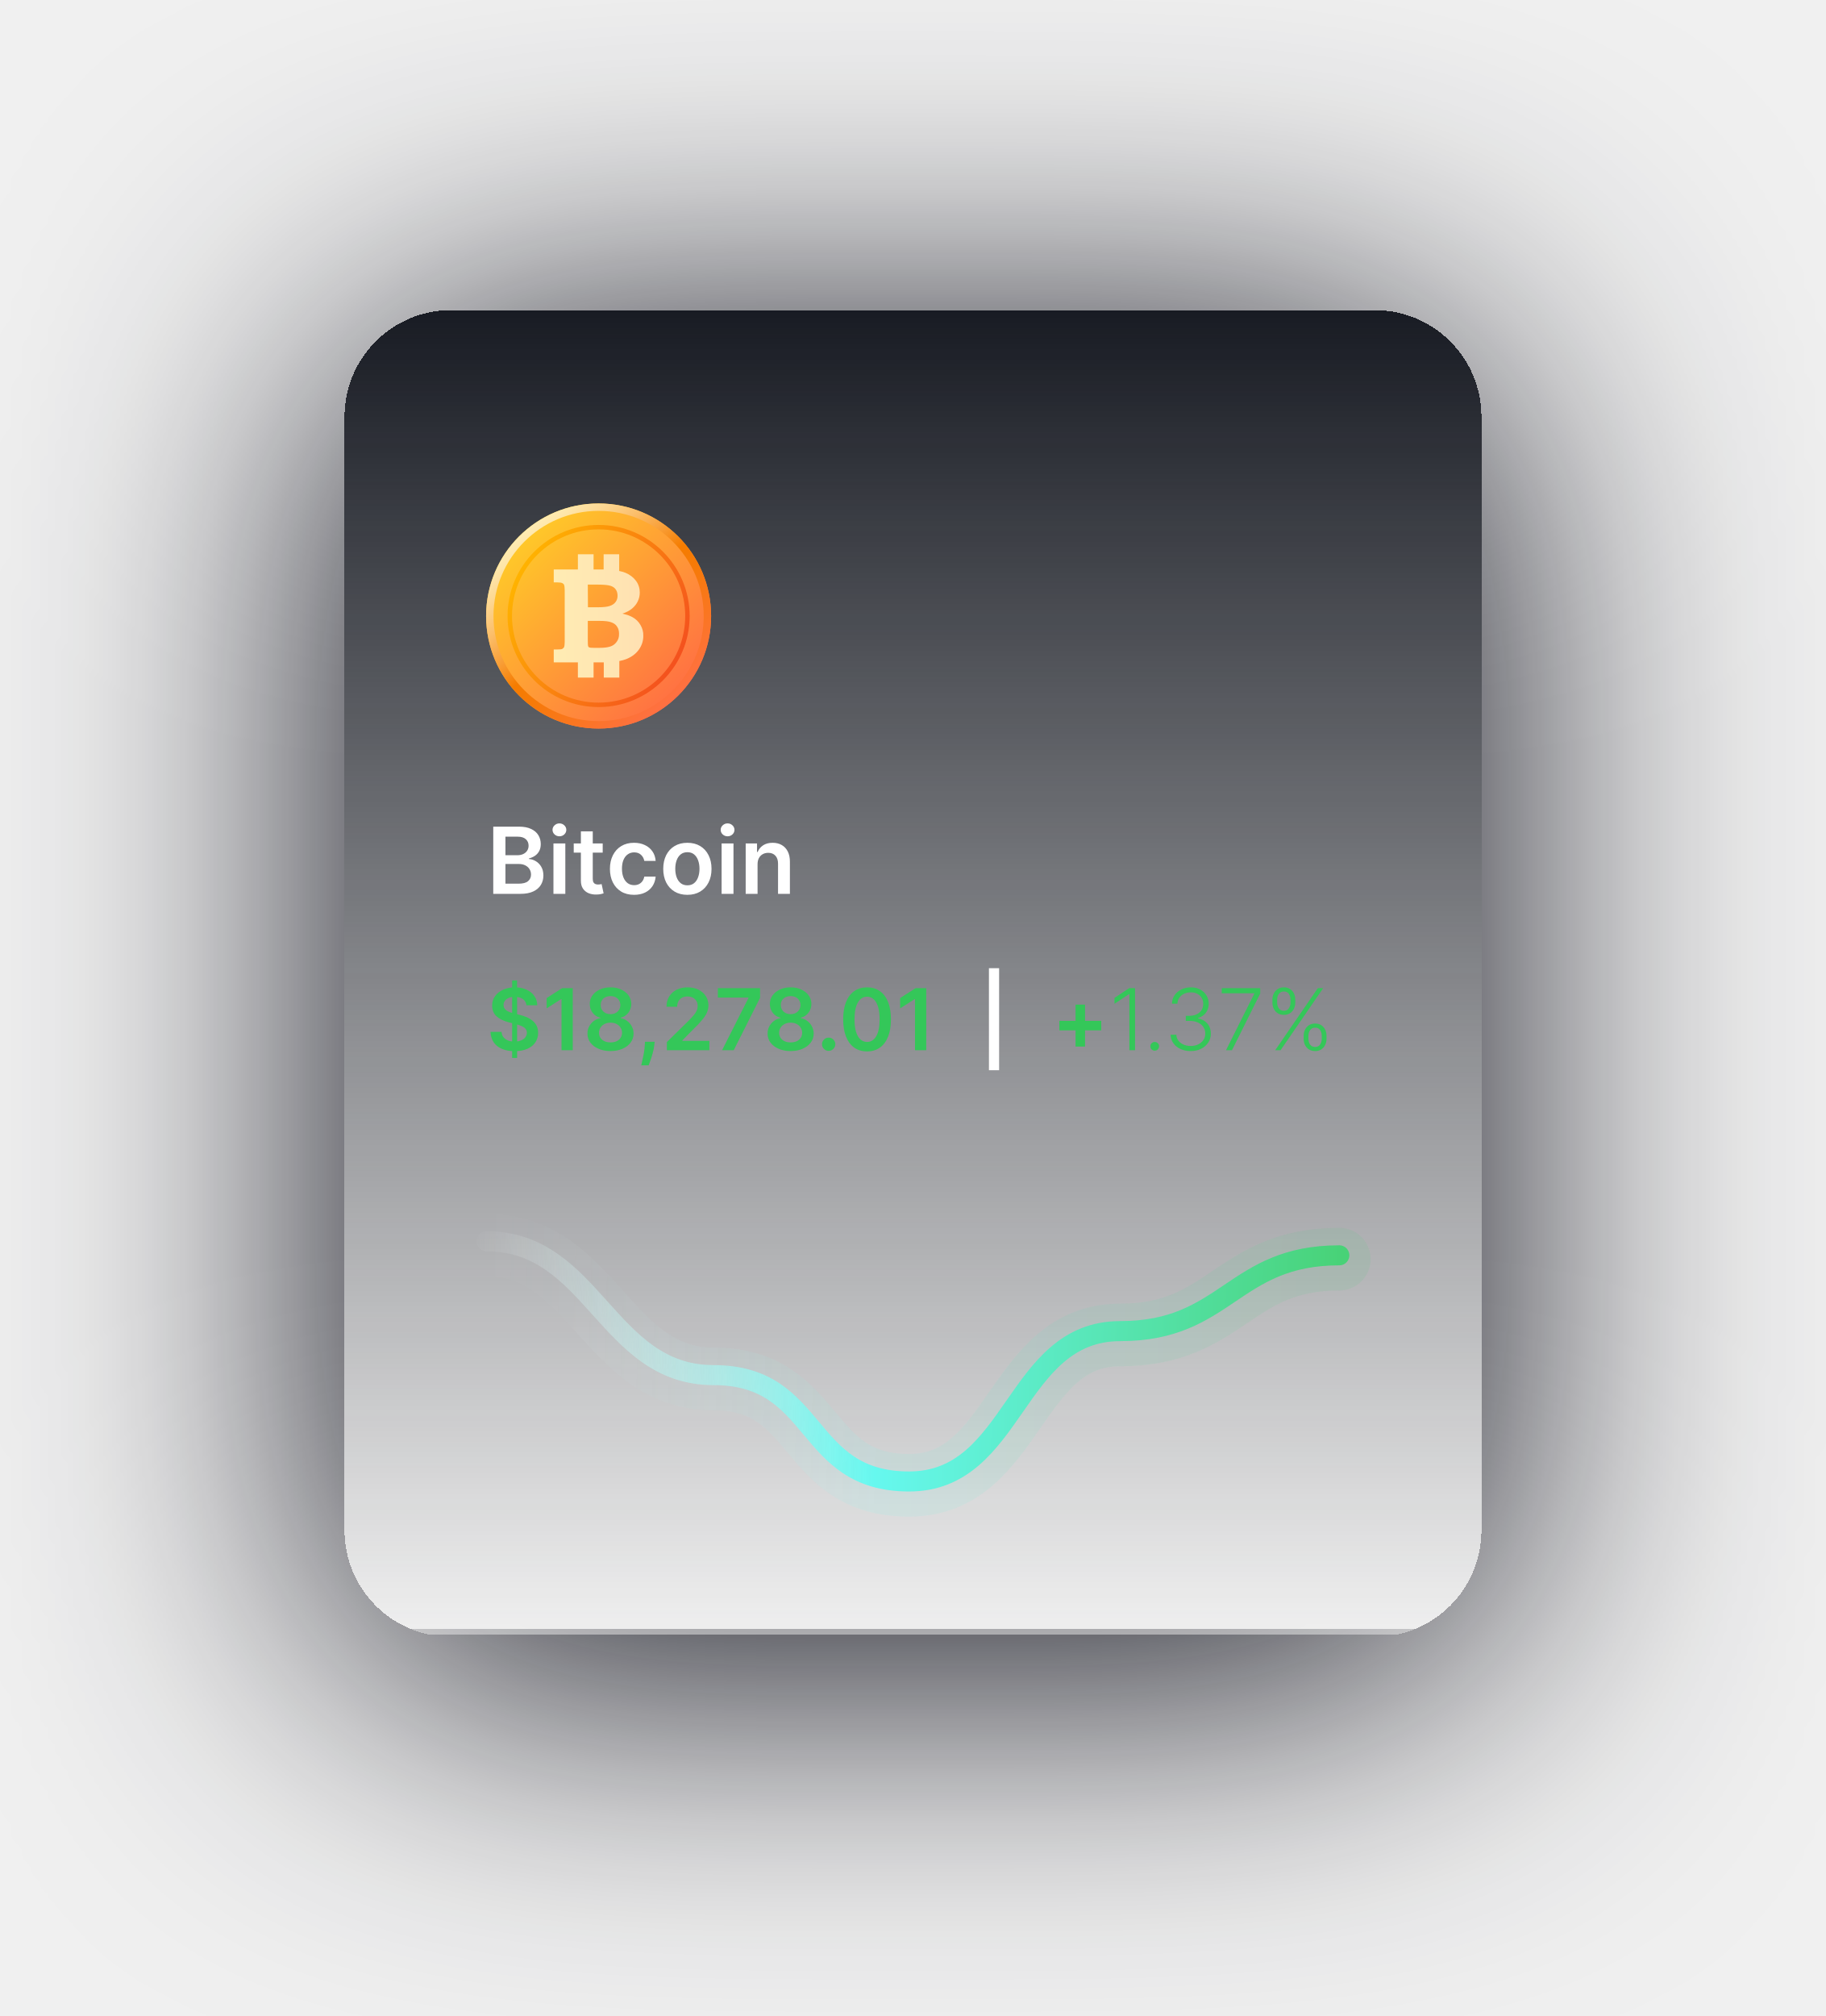
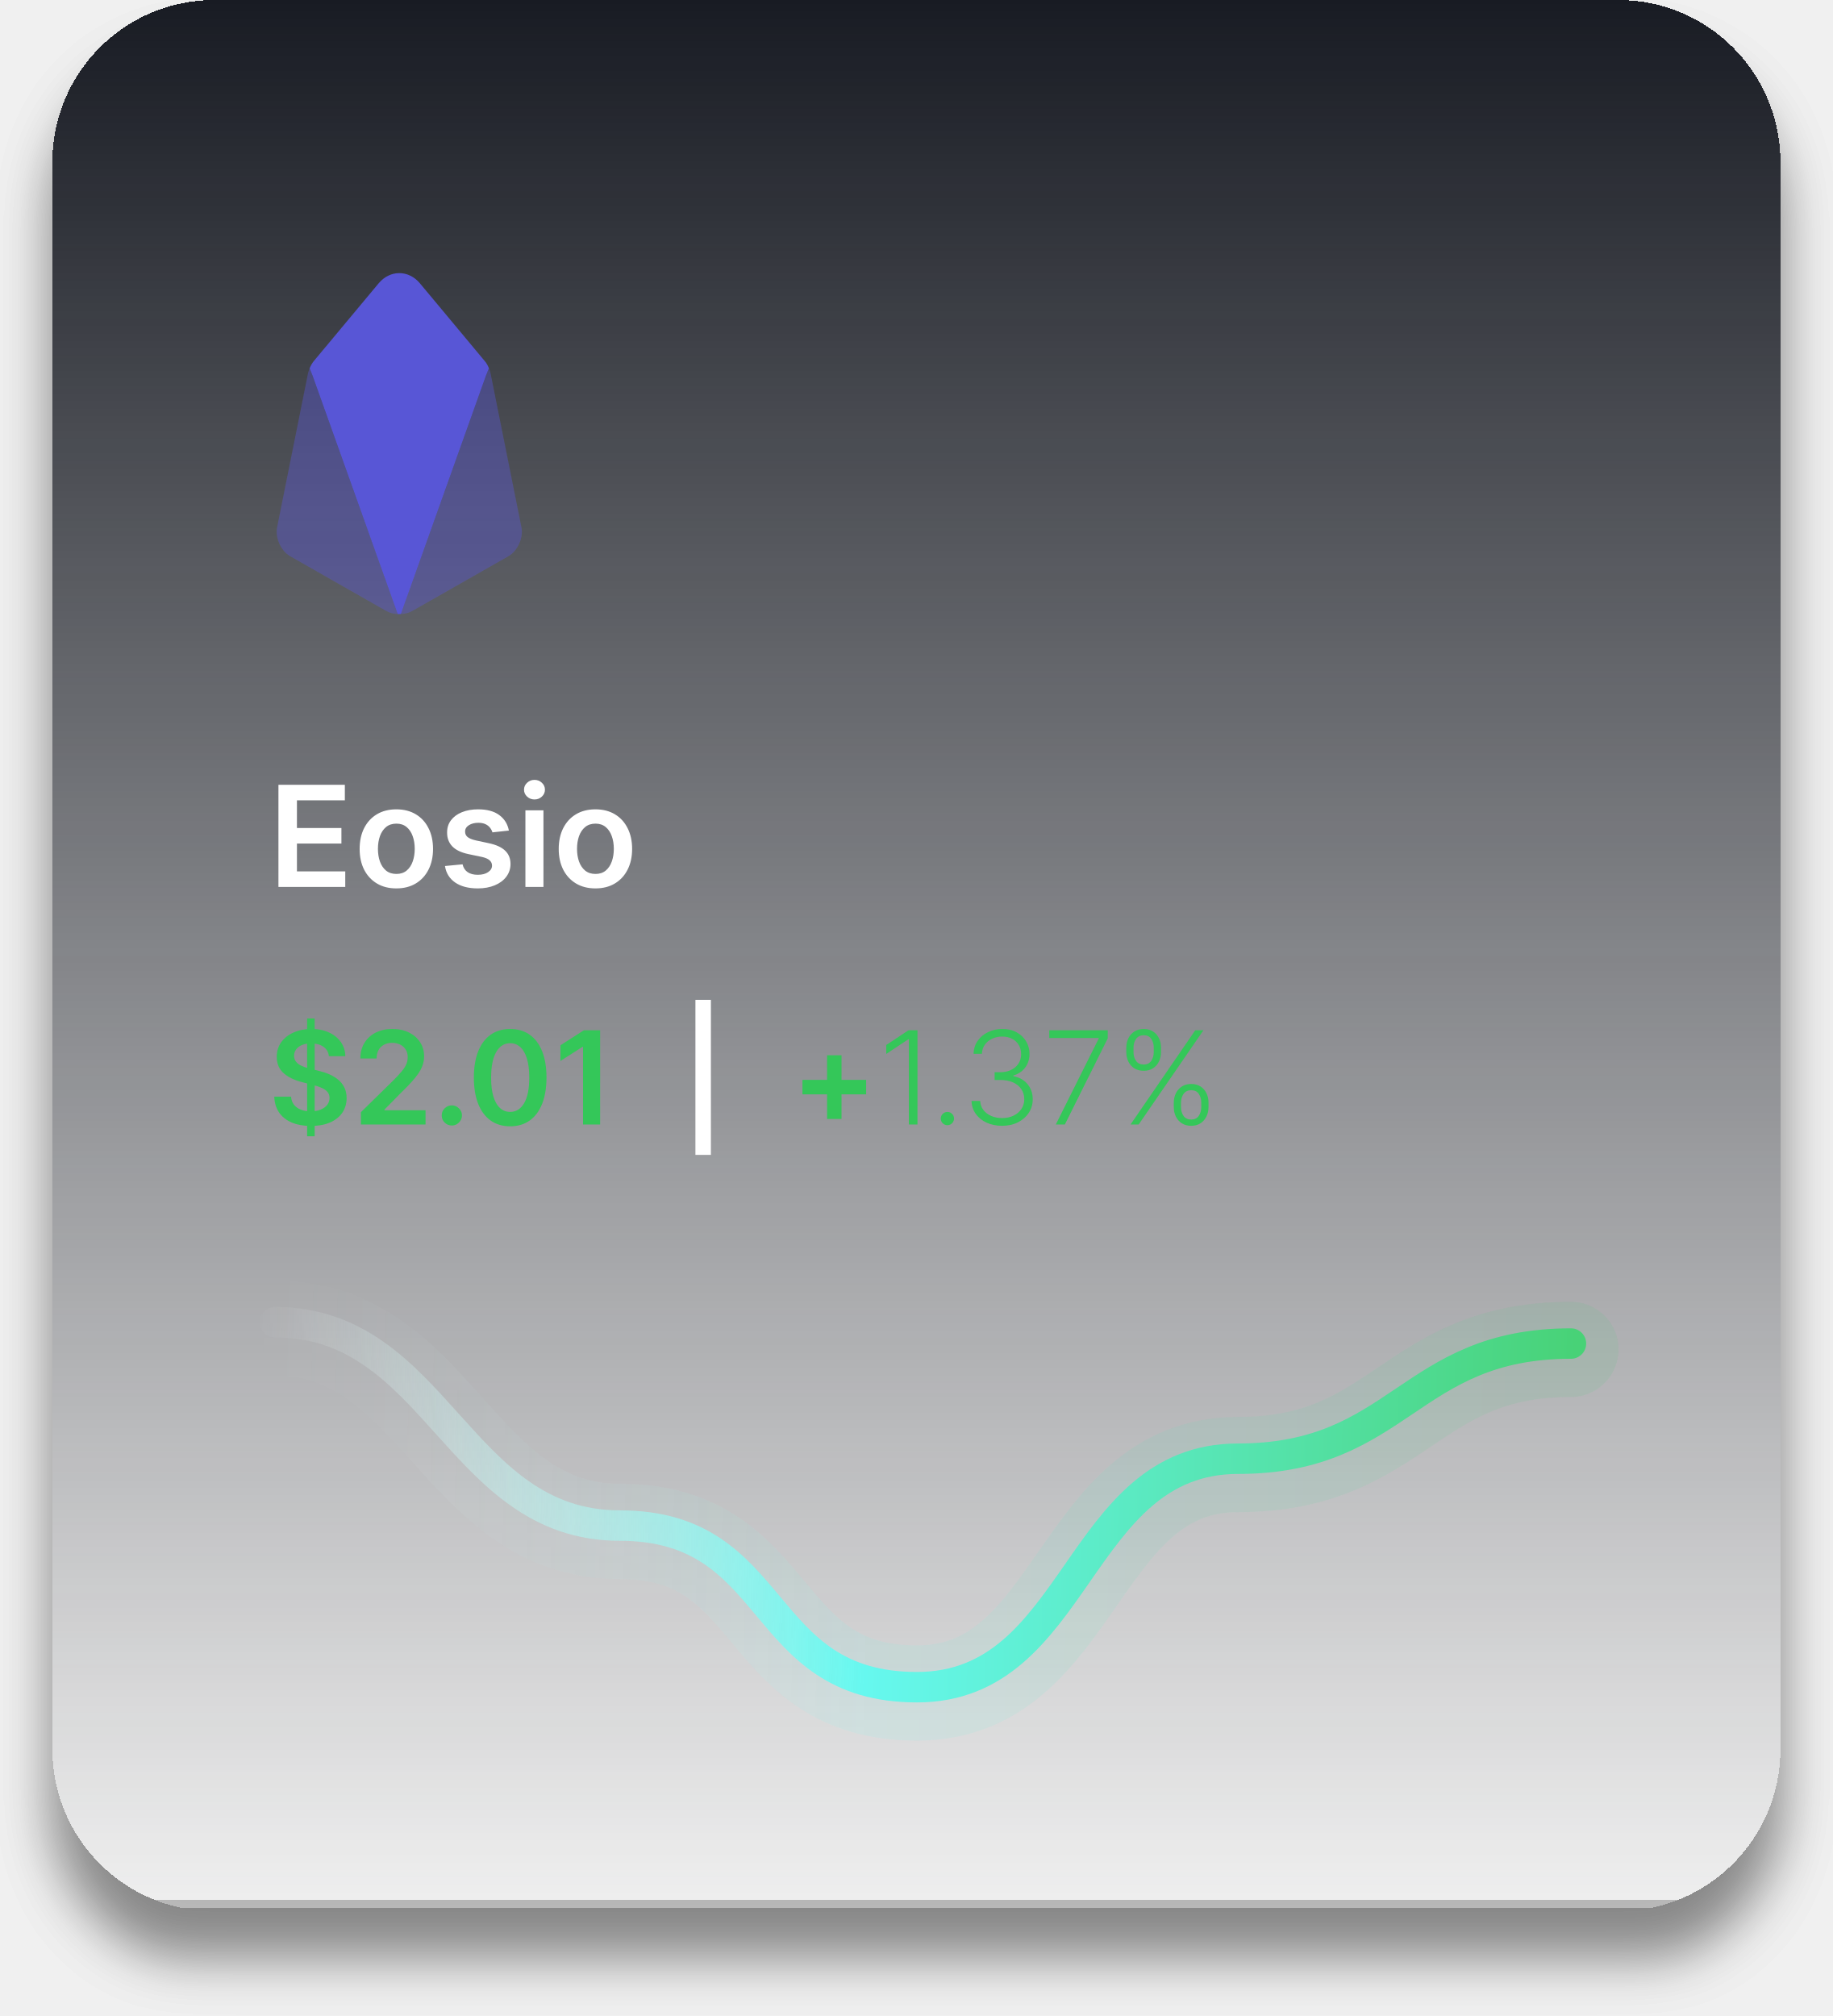
- <svg xmlns="http://www.w3.org/2000/svg" width="212" height="234" viewBox="0 0 212 234" fill="none">
-   <g filter="url(#filter0_d_98_7622)">
-     <rect x="40" y="36" width="132" height="154" rx="12.375" fill="url(#paint0_linear_98_7622)" shape-rendering="crispEdges" />
-     <path d="M57.269 103.75V95.95H60.255C60.819 95.95 61.287 96.039 61.661 96.217C62.036 96.392 62.317 96.632 62.502 96.936C62.69 97.241 62.784 97.586 62.784 97.972C62.784 98.29 62.723 98.561 62.601 98.787C62.48 99.011 62.316 99.192 62.11 99.332C61.904 99.472 61.675 99.572 61.421 99.633V99.709C61.697 99.724 61.963 99.809 62.217 99.964C62.473 100.117 62.683 100.332 62.845 100.612C63.008 100.891 63.089 101.229 63.089 101.625C63.089 102.029 62.991 102.392 62.796 102.714C62.6 103.034 62.306 103.287 61.912 103.472C61.519 103.657 61.023 103.75 60.427 103.75H57.269ZM58.682 102.569H60.202C60.715 102.569 61.084 102.472 61.31 102.276C61.539 102.078 61.653 101.824 61.653 101.514C61.653 101.283 61.596 101.075 61.482 100.89C61.367 100.702 61.205 100.555 60.994 100.448C60.783 100.339 60.532 100.284 60.24 100.284H58.682V102.569ZM58.682 99.267H60.08C60.324 99.267 60.544 99.223 60.739 99.134C60.934 99.043 61.088 98.914 61.2 98.749C61.314 98.582 61.371 98.384 61.371 98.155C61.371 97.853 61.265 97.604 61.051 97.409C60.84 97.213 60.527 97.115 60.111 97.115H58.682V99.267ZM64.257 103.75V97.9H65.636V103.75H64.257ZM64.95 97.07C64.732 97.07 64.544 96.997 64.387 96.853C64.229 96.705 64.15 96.529 64.15 96.323C64.15 96.115 64.229 95.939 64.387 95.794C64.544 95.647 64.732 95.573 64.95 95.573C65.171 95.573 65.359 95.647 65.514 95.794C65.671 95.939 65.75 96.115 65.75 96.323C65.75 96.529 65.671 96.705 65.514 96.853C65.359 96.997 65.171 97.07 64.95 97.07ZM69.975 97.9V98.966H66.612V97.9H69.975ZM67.442 96.498H68.821V101.99C68.821 102.176 68.849 102.318 68.905 102.417C68.963 102.513 69.039 102.579 69.133 102.615C69.227 102.651 69.331 102.668 69.445 102.668C69.532 102.668 69.61 102.662 69.681 102.649C69.755 102.637 69.811 102.625 69.849 102.615L70.081 103.693C70.008 103.718 69.902 103.746 69.765 103.777C69.631 103.807 69.466 103.825 69.27 103.83C68.925 103.84 68.614 103.788 68.337 103.674C68.06 103.557 67.841 103.377 67.678 103.133C67.518 102.889 67.44 102.585 67.442 102.219V96.498ZM73.617 103.864C73.033 103.864 72.531 103.736 72.112 103.48C71.696 103.223 71.375 102.869 71.149 102.417C70.925 101.963 70.814 101.439 70.814 100.848C70.814 100.254 70.928 99.729 71.156 99.275C71.385 98.818 71.707 98.462 72.124 98.209C72.543 97.952 73.038 97.824 73.609 97.824C74.084 97.824 74.504 97.911 74.87 98.087C75.238 98.259 75.531 98.504 75.75 98.822C75.968 99.136 76.092 99.505 76.123 99.926H74.805C74.752 99.644 74.625 99.409 74.424 99.222C74.226 99.031 73.961 98.936 73.628 98.936C73.346 98.936 73.099 99.012 72.885 99.165C72.672 99.314 72.506 99.53 72.387 99.812C72.27 100.094 72.211 100.431 72.211 100.825C72.211 101.224 72.27 101.566 72.387 101.853C72.503 102.138 72.667 102.357 72.878 102.512C73.091 102.665 73.341 102.741 73.628 102.741C73.831 102.741 74.013 102.703 74.173 102.626C74.335 102.548 74.471 102.435 74.58 102.288C74.689 102.14 74.764 101.961 74.805 101.75H76.123C76.09 102.164 75.968 102.531 75.757 102.851C75.546 103.169 75.26 103.417 74.897 103.598C74.533 103.775 74.107 103.864 73.617 103.864ZM79.807 103.864C79.235 103.864 78.74 103.739 78.321 103.487C77.902 103.236 77.577 102.884 77.346 102.432C77.118 101.98 77.004 101.452 77.004 100.848C77.004 100.244 77.118 99.714 77.346 99.26C77.577 98.805 77.902 98.452 78.321 98.201C78.74 97.95 79.235 97.824 79.807 97.824C80.378 97.824 80.873 97.95 81.292 98.201C81.711 98.452 82.035 98.805 82.263 99.26C82.494 99.714 82.61 100.244 82.61 100.848C82.61 101.452 82.494 101.98 82.263 102.432C82.035 102.884 81.711 103.236 81.292 103.487C80.873 103.739 80.378 103.864 79.807 103.864ZM79.814 102.76C80.124 102.76 80.383 102.675 80.591 102.505C80.799 102.332 80.954 102.101 81.056 101.811C81.16 101.522 81.212 101.2 81.212 100.844C81.212 100.486 81.16 100.162 81.056 99.873C80.954 99.581 80.799 99.349 80.591 99.176C80.383 99.003 80.124 98.917 79.814 98.917C79.497 98.917 79.233 99.003 79.022 99.176C78.814 99.349 78.658 99.581 78.554 99.873C78.452 100.162 78.401 100.486 78.401 100.844C78.401 101.2 78.452 101.522 78.554 101.811C78.658 102.101 78.814 102.332 79.022 102.505C79.233 102.675 79.497 102.76 79.814 102.76ZM83.78 103.75V97.9H85.159V103.75H83.78ZM84.473 97.07C84.255 97.07 84.067 96.997 83.909 96.853C83.752 96.705 83.673 96.529 83.673 96.323C83.673 96.115 83.752 95.939 83.909 95.794C84.067 95.647 84.255 95.573 84.473 95.573C84.694 95.573 84.882 95.647 85.037 95.794C85.194 95.939 85.273 96.115 85.273 96.323C85.273 96.529 85.194 96.705 85.037 96.853C84.882 96.997 84.694 97.07 84.473 97.07ZM87.955 100.322V103.75H86.576V97.9H87.894V98.894H87.963C88.097 98.567 88.312 98.306 88.606 98.113C88.903 97.92 89.27 97.824 89.707 97.824C90.111 97.824 90.463 97.91 90.762 98.083C91.064 98.255 91.298 98.506 91.463 98.833C91.63 99.161 91.713 99.558 91.71 100.025V103.75H90.332V100.238C90.332 99.847 90.23 99.541 90.027 99.321C89.826 99.1 89.548 98.989 89.193 98.989C88.952 98.989 88.737 99.043 88.549 99.149C88.364 99.253 88.218 99.404 88.111 99.602C88.007 99.8 87.955 100.04 87.955 100.322Z" fill="white" />
-     <path d="M59.46 122.8V113.8H60.037V122.8H59.46ZM61.123 116.679C61.09 116.372 60.952 116.133 60.708 115.962C60.467 115.791 60.153 115.705 59.766 115.705C59.494 115.705 59.261 115.747 59.066 115.829C58.872 115.911 58.723 116.022 58.62 116.163C58.517 116.303 58.464 116.464 58.462 116.644C58.462 116.794 58.496 116.924 58.564 117.034C58.634 117.145 58.729 117.238 58.848 117.316C58.968 117.391 59.1 117.454 59.246 117.505C59.391 117.557 59.538 117.6 59.685 117.636L60.36 117.804C60.632 117.868 60.893 117.953 61.144 118.061C61.397 118.169 61.623 118.305 61.823 118.469C62.024 118.633 62.184 118.831 62.301 119.063C62.418 119.295 62.477 119.567 62.477 119.879C62.477 120.3 62.369 120.672 62.153 120.993C61.938 121.312 61.626 121.561 61.218 121.742C60.812 121.92 60.322 122.009 59.745 122.009C59.185 122.009 58.698 121.922 58.286 121.749C57.876 121.575 57.555 121.322 57.323 120.989C57.093 120.657 56.969 120.251 56.95 119.773H58.233C58.252 120.024 58.329 120.232 58.465 120.399C58.601 120.565 58.778 120.689 58.996 120.772C59.216 120.854 59.462 120.895 59.734 120.895C60.018 120.895 60.266 120.852 60.48 120.768C60.695 120.681 60.864 120.562 60.986 120.409C61.108 120.255 61.17 120.074 61.172 119.868C61.17 119.68 61.115 119.526 61.007 119.404C60.899 119.28 60.748 119.177 60.553 119.095C60.361 119.01 60.136 118.935 59.879 118.87L59.059 118.659C58.466 118.506 57.998 118.275 57.653 117.966C57.311 117.654 57.14 117.241 57.14 116.725C57.14 116.301 57.255 115.929 57.484 115.611C57.716 115.292 58.032 115.045 58.43 114.869C58.828 114.691 59.28 114.602 59.784 114.602C60.294 114.602 60.742 114.691 61.127 114.869C61.513 115.045 61.817 115.289 62.037 115.604C62.257 115.915 62.371 116.274 62.378 116.679H61.123ZM66.498 114.7V121.9H65.193V115.969H65.151L63.467 117.045V115.85L65.257 114.7H66.498ZM70.885 121.998C70.362 121.998 69.898 121.911 69.493 121.735C69.09 121.559 68.773 121.319 68.544 121.014C68.316 120.707 68.204 120.359 68.206 119.97C68.204 119.668 68.269 119.39 68.403 119.137C68.537 118.884 68.717 118.673 68.944 118.504C69.174 118.333 69.43 118.224 69.711 118.177V118.128C69.341 118.046 69.04 117.857 68.811 117.562C68.584 117.264 68.471 116.921 68.473 116.532C68.471 116.161 68.574 115.831 68.783 115.54C68.991 115.25 69.277 115.021 69.641 114.855C70.004 114.686 70.419 114.602 70.885 114.602C71.347 114.602 71.758 114.686 72.119 114.855C72.482 115.021 72.768 115.25 72.977 115.54C73.188 115.831 73.293 116.161 73.293 116.532C73.293 116.921 73.177 117.264 72.945 117.562C72.716 117.857 72.419 118.046 72.056 118.128V118.177C72.337 118.224 72.59 118.333 72.815 118.504C73.043 118.673 73.223 118.884 73.356 119.137C73.493 119.39 73.56 119.668 73.56 119.97C73.56 120.359 73.446 120.707 73.216 121.014C72.986 121.319 72.67 121.559 72.267 121.735C71.866 121.911 71.405 121.998 70.885 121.998ZM70.885 120.993C71.155 120.993 71.389 120.947 71.588 120.856C71.787 120.762 71.942 120.631 72.052 120.462C72.162 120.293 72.219 120.099 72.221 119.879C72.219 119.649 72.159 119.446 72.042 119.27C71.927 119.092 71.769 118.953 71.567 118.852C71.368 118.751 71.141 118.701 70.885 118.701C70.627 118.701 70.398 118.751 70.196 118.852C69.994 118.953 69.835 119.092 69.718 119.27C69.603 119.446 69.547 119.649 69.549 119.879C69.547 120.099 69.601 120.293 69.711 120.462C69.821 120.629 69.976 120.759 70.175 120.852C70.376 120.946 70.613 120.993 70.885 120.993ZM70.885 117.713C71.105 117.713 71.3 117.668 71.469 117.579C71.64 117.49 71.775 117.366 71.873 117.207C71.971 117.047 72.022 116.863 72.024 116.655C72.022 116.448 71.973 116.268 71.876 116.113C71.78 115.956 71.647 115.836 71.476 115.751C71.305 115.664 71.108 115.621 70.885 115.621C70.658 115.621 70.457 115.664 70.284 115.751C70.113 115.836 69.979 115.956 69.883 116.113C69.789 116.268 69.744 116.448 69.746 116.655C69.744 116.863 69.79 117.047 69.887 117.207C69.985 117.364 70.12 117.488 70.291 117.579C70.464 117.668 70.662 117.713 70.885 117.713ZM76.012 120.916L75.966 121.302C75.933 121.598 75.875 121.898 75.79 122.202C75.708 122.509 75.621 122.792 75.53 123.05C75.439 123.307 75.365 123.51 75.309 123.658H74.451C74.484 123.515 74.528 123.32 74.584 123.074C74.643 122.828 74.699 122.552 74.753 122.245C74.807 121.938 74.843 121.626 74.862 121.309L74.887 120.916H76.012ZM77.423 121.9V120.958L79.923 118.507C80.162 118.266 80.361 118.052 80.52 117.864C80.68 117.677 80.799 117.495 80.879 117.319C80.959 117.143 80.999 116.956 80.999 116.757C80.999 116.529 80.947 116.335 80.844 116.173C80.741 116.009 80.599 115.882 80.419 115.793C80.238 115.704 80.033 115.66 79.803 115.66C79.567 115.66 79.359 115.709 79.181 115.807C79.003 115.904 78.865 116.041 78.766 116.219C78.67 116.397 78.622 116.609 78.622 116.855H77.381C77.381 116.398 77.485 116.001 77.694 115.663C77.903 115.326 78.19 115.064 78.555 114.879C78.923 114.694 79.345 114.602 79.821 114.602C80.304 114.602 80.728 114.692 81.094 114.872C81.459 115.053 81.743 115.3 81.944 115.614C82.148 115.928 82.25 116.287 82.25 116.69C82.25 116.959 82.199 117.224 82.096 117.484C81.992 117.745 81.811 118.033 81.551 118.349C81.293 118.666 80.931 119.049 80.464 119.499L79.223 120.761V120.81H82.359V121.9H77.423ZM83.836 121.9L86.898 115.839V115.79H83.344V114.7H88.248V115.814L85.189 121.9H83.836ZM91.797 121.998C91.274 121.998 90.81 121.911 90.405 121.735C90.002 121.559 89.685 121.319 89.456 121.014C89.228 120.707 89.116 120.359 89.118 119.97C89.116 119.668 89.181 119.39 89.315 119.137C89.448 118.884 89.629 118.673 89.856 118.504C90.086 118.333 90.341 118.224 90.623 118.177V118.128C90.252 118.046 89.952 117.857 89.723 117.562C89.495 117.264 89.383 116.921 89.385 116.532C89.383 116.161 89.486 115.831 89.695 115.54C89.903 115.25 90.189 115.021 90.552 114.855C90.916 114.686 91.331 114.602 91.797 114.602C92.259 114.602 92.67 114.686 93.031 114.855C93.394 115.021 93.68 115.25 93.889 115.54C94.1 115.831 94.205 116.161 94.205 116.532C94.205 116.921 94.089 117.264 93.857 117.562C93.627 117.857 93.331 118.046 92.968 118.128V118.177C93.249 118.224 93.502 118.333 93.727 118.504C93.954 118.673 94.135 118.884 94.268 119.137C94.404 119.39 94.472 119.668 94.472 119.97C94.472 120.359 94.357 120.707 94.128 121.014C93.898 121.319 93.582 121.559 93.178 121.735C92.778 121.911 92.317 121.998 91.797 121.998ZM91.797 120.993C92.066 120.993 92.301 120.947 92.5 120.856C92.699 120.762 92.854 120.631 92.964 120.462C93.074 120.293 93.13 120.099 93.133 119.879C93.13 119.649 93.071 119.446 92.954 119.27C92.839 119.092 92.68 118.953 92.479 118.852C92.28 118.751 92.052 118.701 91.797 118.701C91.539 118.701 91.309 118.751 91.108 118.852C90.906 118.953 90.747 119.092 90.63 119.27C90.515 119.446 90.459 119.649 90.461 119.879C90.459 120.099 90.513 120.293 90.623 120.462C90.733 120.629 90.888 120.759 91.087 120.852C91.288 120.946 91.525 120.993 91.797 120.993ZM91.797 117.713C92.017 117.713 92.212 117.668 92.38 117.579C92.552 117.49 92.686 117.366 92.785 117.207C92.883 117.047 92.934 116.863 92.936 116.655C92.934 116.448 92.884 116.268 92.788 116.113C92.692 115.956 92.559 115.836 92.388 115.751C92.216 115.664 92.019 115.621 91.797 115.621C91.57 115.621 91.369 115.664 91.196 115.751C91.025 115.836 90.891 115.956 90.795 116.113C90.701 116.268 90.656 116.448 90.658 116.655C90.656 116.863 90.702 117.047 90.798 117.207C90.897 117.364 91.032 117.488 91.203 117.579C91.376 117.668 91.574 117.713 91.797 117.713ZM96.213 121.977C96 121.977 95.817 121.902 95.665 121.752C95.513 121.602 95.438 121.42 95.44 121.204C95.438 120.993 95.513 120.813 95.665 120.663C95.817 120.513 96 120.438 96.213 120.438C96.42 120.438 96.599 120.513 96.751 120.663C96.906 120.813 96.984 120.993 96.987 121.204C96.984 121.347 96.947 121.477 96.874 121.594C96.804 121.711 96.71 121.805 96.593 121.875C96.478 121.943 96.352 121.977 96.213 121.977ZM100.668 122.037C100.089 122.037 99.592 121.891 99.177 121.598C98.764 121.302 98.447 120.877 98.224 120.322C98.004 119.764 97.894 119.092 97.894 118.307C97.896 117.522 98.007 116.854 98.228 116.303C98.451 115.75 98.768 115.328 99.181 115.038C99.595 114.747 100.091 114.602 100.668 114.602C101.244 114.602 101.74 114.747 102.155 115.038C102.57 115.328 102.887 115.75 103.108 116.303C103.33 116.856 103.442 117.524 103.442 118.307C103.442 119.095 103.33 119.767 103.108 120.325C102.887 120.88 102.57 121.305 102.155 121.598C101.742 121.891 101.247 122.037 100.668 122.037ZM100.668 120.937C101.118 120.937 101.473 120.715 101.733 120.272C101.995 119.827 102.127 119.172 102.127 118.307C102.127 117.735 102.067 117.255 101.947 116.866C101.828 116.477 101.659 116.184 101.441 115.987C101.223 115.788 100.965 115.688 100.668 115.688C100.22 115.688 99.866 115.911 99.606 116.356C99.346 116.799 99.215 117.449 99.212 118.307C99.21 118.881 99.267 119.364 99.385 119.755C99.504 120.147 99.673 120.442 99.891 120.641C100.109 120.838 100.368 120.937 100.668 120.937ZM107.538 114.7V121.9H106.234V115.969H106.192L104.508 117.045V115.85L106.297 114.7H107.538ZM124.875 121.475V116.609H125.978V121.475H124.875ZM122.994 119.594V118.49H127.859V119.594H122.994ZM131.782 114.7V121.9H131.124V115.389H131.082L129.395 116.511V115.829L131.096 114.7H131.782ZM134.067 121.953C133.929 121.953 133.809 121.904 133.708 121.805C133.61 121.704 133.561 121.585 133.561 121.447C133.561 121.306 133.61 121.186 133.708 121.088C133.809 120.989 133.929 120.94 134.067 120.94C134.208 120.94 134.327 120.989 134.426 121.088C134.524 121.186 134.573 121.306 134.573 121.447C134.573 121.538 134.55 121.622 134.503 121.7C134.458 121.777 134.397 121.839 134.32 121.886C134.245 121.93 134.161 121.953 134.067 121.953ZM138.25 121.998C137.807 121.998 137.411 121.919 137.061 121.759C136.712 121.598 136.436 121.374 136.232 121.088C136.028 120.802 135.92 120.473 135.908 120.1H136.573C136.584 120.363 136.665 120.592 136.815 120.789C136.965 120.984 137.165 121.136 137.413 121.246C137.661 121.354 137.938 121.408 138.243 121.408C138.575 121.408 138.868 121.346 139.122 121.222C139.377 121.097 139.576 120.927 139.719 120.712C139.865 120.494 139.937 120.248 139.937 119.973C139.937 119.683 139.863 119.426 139.716 119.204C139.568 118.981 139.356 118.807 139.079 118.683C138.805 118.559 138.477 118.497 138.095 118.497H137.673V117.906H138.095C138.407 117.906 138.682 117.85 138.921 117.738C139.163 117.623 139.352 117.462 139.491 117.256C139.629 117.05 139.698 116.807 139.698 116.528C139.698 116.263 139.638 116.03 139.519 115.829C139.399 115.627 139.231 115.469 139.013 115.354C138.797 115.239 138.545 115.182 138.257 115.182C137.978 115.182 137.722 115.236 137.49 115.343C137.258 115.451 137.071 115.604 136.928 115.8C136.787 115.997 136.712 116.23 136.703 116.5H136.067C136.076 116.125 136.179 115.796 136.376 115.512C136.575 115.226 136.839 115.004 137.167 114.844C137.497 114.682 137.863 114.602 138.264 114.602C138.688 114.602 139.055 114.688 139.364 114.862C139.674 115.035 139.913 115.266 140.081 115.554C140.252 115.84 140.338 116.155 140.338 116.5C140.338 116.91 140.227 117.262 140.004 117.555C139.781 117.845 139.481 118.047 139.104 118.159V118.205C139.563 118.297 139.924 118.5 140.187 118.817C140.452 119.131 140.584 119.516 140.584 119.973C140.584 120.358 140.483 120.704 140.282 121.011C140.08 121.315 139.804 121.557 139.452 121.735C139.103 121.911 138.702 121.998 138.25 121.998ZM142.345 121.9L145.625 115.336V115.291H141.846V114.7H146.315V115.319L143.038 121.9H142.345ZM151.359 120.564V120.237C151.359 119.968 151.412 119.725 151.52 119.509C151.628 119.291 151.782 119.119 151.981 118.993C152.18 118.866 152.417 118.803 152.691 118.803C152.968 118.803 153.204 118.866 153.401 118.993C153.598 119.119 153.749 119.291 153.855 119.509C153.96 119.725 154.013 119.968 154.013 120.237V120.564C154.013 120.834 153.959 121.076 153.851 121.292C153.746 121.507 153.595 121.68 153.398 121.809C153.201 121.935 152.965 121.998 152.691 121.998C152.412 121.998 152.173 121.935 151.974 121.809C151.777 121.68 151.625 121.507 151.517 121.292C151.411 121.076 151.359 120.834 151.359 120.564ZM151.911 120.237V120.564C151.911 120.829 151.975 121.055 152.104 121.243C152.235 121.428 152.431 121.52 152.691 121.52C152.944 121.52 153.135 121.428 153.264 121.243C153.393 121.055 153.457 120.829 153.457 120.564V120.237C153.457 119.972 153.394 119.747 153.268 119.562C153.141 119.375 152.949 119.281 152.691 119.281C152.436 119.281 152.241 119.375 152.107 119.562C151.976 119.747 151.911 119.972 151.911 120.237ZM147.73 116.363V116.036C147.73 115.766 147.784 115.524 147.892 115.308C148 115.093 148.154 114.922 148.353 114.795C148.552 114.666 148.789 114.602 149.063 114.602C149.339 114.602 149.576 114.666 149.773 114.795C149.97 114.922 150.121 115.093 150.227 115.308C150.332 115.524 150.385 115.766 150.385 116.036V116.363C150.385 116.632 150.331 116.876 150.223 117.094C150.118 117.31 149.966 117.481 149.77 117.607C149.573 117.734 149.337 117.797 149.063 117.797C148.784 117.797 148.545 117.734 148.346 117.607C148.149 117.481 147.996 117.31 147.889 117.094C147.783 116.876 147.73 116.632 147.73 116.363ZM148.282 116.036V116.363C148.282 116.628 148.347 116.854 148.476 117.041C148.607 117.227 148.803 117.319 149.063 117.319C149.316 117.319 149.507 117.227 149.636 117.041C149.765 116.854 149.829 116.628 149.829 116.363V116.036C149.829 115.771 149.766 115.546 149.639 115.361C149.513 115.173 149.321 115.08 149.063 115.08C148.807 115.08 148.613 115.173 148.479 115.361C148.348 115.546 148.282 115.771 148.282 116.036ZM148.054 121.9L153 114.7H153.623L148.676 121.9H148.054Z" fill="#34C759" />
-     <path d="M116 112.38V124.22H114.819V112.38H116Z" fill="white" />
-     <path d="M56.5 144.522C68.879 144.522 70.461 160.059 82.84 160.059C95.22 160.059 93.167 172.403 105.547 172.403C117.926 172.403 117.689 154.951 130.069 154.951C142.448 154.951 143.121 146.154 155.5 146.154" stroke="url(#paint1_linear_98_7622)" stroke-opacity="0.1" stroke-width="7.277" stroke-linecap="round" />
-     <path d="M56.5 144.075C68.879 144.075 70.461 159.612 82.84 159.612C95.22 159.612 93.167 171.956 105.547 171.956C117.926 171.956 117.689 154.504 130.069 154.504C142.448 154.504 143.121 145.707 155.5 145.707" stroke="url(#paint2_linear_98_7622)" stroke-width="2.326" stroke-linecap="round" />
-     <path d="M69.5 84.562C76.714 84.562 82.562 78.714 82.562 71.5C82.562 64.286 76.714 58.438 69.5 58.438C62.286 58.438 56.438 64.286 56.438 71.5C56.438 78.714 62.286 84.562 69.5 84.562Z" fill="url(#paint3_linear_98_7622)" />
-     <path d="M69.5 59.297C76.22 59.297 81.703 64.763 81.703 71.5C81.703 78.237 76.22 83.703 69.5 83.703C62.78 83.703 57.297 78.22 57.297 71.5C57.297 64.78 62.763 59.297 69.5 59.297ZM69.5 58.438C62.281 58.438 56.438 64.281 56.438 71.5C56.438 78.719 62.281 84.562 69.5 84.562C76.719 84.562 82.562 78.719 82.562 71.5C82.562 64.281 76.719 58.438 69.5 58.438Z" fill="url(#paint4_linear_98_7622)" />
-     <path d="M74.364 72.548C74.14 72.153 73.831 71.861 73.436 71.638C73.161 71.483 72.783 71.345 72.267 71.225C72.748 71.07 73.109 70.864 73.401 70.624C73.694 70.366 73.917 70.091 74.055 69.781C74.209 69.455 74.278 69.128 74.278 68.767C74.278 68.286 74.14 67.822 73.848 67.427C73.556 67.031 73.144 66.705 72.611 66.481C72.404 66.395 72.147 66.327 71.889 66.275V64.333H70.084V66.103H68.915V64.333H67.094V66.103H64.292V67.599H64.704C64.997 67.599 65.186 67.633 65.289 67.684C65.392 67.736 65.461 67.805 65.495 67.891C65.529 67.977 65.564 68.183 65.564 68.492V74.508C65.564 74.817 65.529 75.023 65.495 75.109C65.444 75.195 65.375 75.264 65.289 75.316C65.186 75.367 64.997 75.384 64.704 75.384H64.292V76.88H67.094V78.65H68.915V76.88H70.101V78.65H71.906V76.725C72.215 76.674 72.49 76.588 72.714 76.502C73.35 76.244 73.831 75.883 74.175 75.402C74.519 74.92 74.69 74.388 74.69 73.82C74.708 73.356 74.587 72.927 74.364 72.548ZM68.245 67.856H69.431C70.119 67.856 70.6 67.908 70.875 67.994C71.15 68.08 71.356 68.217 71.494 68.423C71.631 68.612 71.7 68.87 71.7 69.145C71.7 69.42 71.631 69.661 71.476 69.867C71.322 70.073 71.115 70.228 70.806 70.331C70.514 70.434 70.05 70.486 69.448 70.486H68.262L68.245 67.856ZM71.579 74.525C71.373 74.8 71.115 74.972 70.806 75.058C70.514 75.144 70.136 75.195 69.672 75.195H68.881C68.623 75.195 68.469 75.178 68.4 75.144C68.331 75.109 68.297 75.058 68.279 74.989C68.262 74.938 68.245 74.731 68.245 74.405V72.067H69.637C70.239 72.067 70.703 72.119 70.995 72.239C71.287 72.342 71.511 72.514 71.648 72.737C71.803 72.961 71.872 73.236 71.872 73.545C71.889 73.941 71.786 74.25 71.579 74.525Z" fill="url(#paint5_linear_98_7622)" />
-     <path d="M69.5 82.07C63.673 82.07 58.93 77.327 58.93 71.5C58.93 65.673 63.673 60.93 69.5 60.93C75.327 60.93 80.07 65.673 80.07 71.5C80.07 77.327 75.327 82.07 69.5 82.07ZM69.5 61.445C63.948 61.445 59.445 65.948 59.445 71.5C59.445 77.052 63.948 81.555 69.5 81.555C75.052 81.555 79.555 77.052 79.555 71.5C79.555 65.948 75.052 61.445 69.5 61.445Z" fill="url(#paint6_linear_98_7622)" />
+ <svg xmlns="http://www.w3.org/2000/svg" width="140" height="154" viewBox="0 0 140 154" fill="none">
+   <g filter="url(#filter0_bdd_337_1561)">
+     <rect x="4" width="132" height="146" rx="12.375" fill="url(#paint0_linear_337_1561)" shape-rendering="crispEdges" />
+     <path d="M21.269 67.75V59.95H26.342V61.135H22.682V63.252H26.08V64.436H22.682V66.566H26.373V67.75H21.269ZM30.275 67.864C29.703 67.864 29.208 67.739 28.789 67.487C28.37 67.236 28.046 66.884 27.814 66.432C27.586 65.98 27.472 65.452 27.472 64.848C27.472 64.244 27.586 63.714 27.814 63.26C28.046 62.805 28.37 62.452 28.789 62.201C29.208 61.95 29.703 61.824 30.275 61.824C30.846 61.824 31.341 61.95 31.76 62.201C32.179 62.452 32.503 62.805 32.731 63.26C32.962 63.714 33.078 64.244 33.078 64.848C33.078 65.452 32.962 65.98 32.731 66.432C32.503 66.884 32.179 67.236 31.76 67.487C31.341 67.739 30.846 67.864 30.275 67.864ZM30.282 66.76C30.592 66.76 30.851 66.675 31.059 66.505C31.267 66.332 31.422 66.101 31.524 65.811C31.628 65.522 31.68 65.2 31.68 64.844C31.68 64.486 31.628 64.162 31.524 63.873C31.422 63.581 31.267 63.349 31.059 63.176C30.851 63.003 30.592 62.917 30.282 62.917C29.965 62.917 29.701 63.003 29.49 63.176C29.282 63.349 29.126 63.581 29.022 63.873C28.92 64.162 28.869 64.486 28.869 64.844C28.869 65.2 28.92 65.522 29.022 65.811C29.126 66.101 29.282 66.332 29.49 66.505C29.701 66.675 29.965 66.76 30.282 66.76ZM38.872 63.446L37.615 63.583C37.579 63.456 37.517 63.337 37.428 63.225C37.342 63.114 37.225 63.023 37.078 62.955C36.931 62.886 36.75 62.852 36.537 62.852C36.25 62.852 36.009 62.914 35.813 63.039C35.62 63.163 35.525 63.324 35.528 63.523C35.525 63.693 35.587 63.831 35.714 63.938C35.844 64.044 36.057 64.132 36.354 64.2L37.352 64.414C37.906 64.533 38.317 64.722 38.586 64.981C38.858 65.24 38.995 65.579 38.997 65.998C38.995 66.366 38.887 66.691 38.674 66.973C38.463 67.252 38.17 67.471 37.794 67.628C37.418 67.785 36.986 67.864 36.499 67.864C35.783 67.864 35.207 67.715 34.77 67.415C34.333 67.113 34.073 66.692 33.989 66.154L35.334 66.025C35.395 66.289 35.524 66.488 35.722 66.623C35.92 66.757 36.178 66.825 36.495 66.825C36.823 66.825 37.086 66.757 37.283 66.623C37.484 66.488 37.584 66.322 37.584 66.124C37.584 65.956 37.52 65.818 37.39 65.709C37.263 65.599 37.065 65.516 36.796 65.457L35.798 65.248C35.237 65.131 34.822 64.934 34.553 64.657C34.284 64.378 34.15 64.025 34.153 63.599C34.15 63.238 34.248 62.926 34.446 62.662C34.647 62.395 34.925 62.19 35.28 62.045C35.638 61.898 36.051 61.824 36.518 61.824C37.203 61.824 37.743 61.97 38.137 62.262C38.533 62.554 38.778 62.949 38.872 63.446ZM40.134 67.75V61.9H41.513V67.75H40.134ZM40.827 61.07C40.609 61.07 40.421 60.997 40.264 60.853C40.106 60.705 40.028 60.529 40.028 60.323C40.028 60.115 40.106 59.939 40.264 59.794C40.421 59.647 40.609 59.573 40.827 59.573C41.048 59.573 41.236 59.647 41.391 59.794C41.548 59.939 41.627 60.115 41.627 60.323C41.627 60.529 41.548 60.705 41.391 60.853C41.236 60.997 41.048 61.07 40.827 61.07ZM45.483 67.864C44.911 67.864 44.416 67.739 43.997 67.487C43.578 67.236 43.253 66.884 43.022 66.432C42.794 65.98 42.679 65.452 42.679 64.848C42.679 64.244 42.794 63.714 43.022 63.26C43.253 62.805 43.578 62.452 43.997 62.201C44.416 61.95 44.911 61.824 45.483 61.824C46.054 61.824 46.549 61.95 46.968 62.201C47.387 62.452 47.711 62.805 47.939 63.26C48.17 63.714 48.286 64.244 48.286 64.848C48.286 65.452 48.17 65.98 47.939 66.432C47.711 66.884 47.387 67.236 46.968 67.487C46.549 67.739 46.054 67.864 45.483 67.864ZM45.49 66.76C45.8 66.76 46.059 66.675 46.267 66.505C46.475 66.332 46.63 66.101 46.732 65.811C46.836 65.522 46.888 65.2 46.888 64.844C46.888 64.486 46.836 64.162 46.732 63.873C46.63 63.581 46.475 63.349 46.267 63.176C46.059 63.003 45.8 62.917 45.49 62.917C45.173 62.917 44.909 63.003 44.698 63.176C44.49 63.349 44.334 63.581 44.229 63.873C44.128 64.162 44.077 64.486 44.077 64.844C44.077 65.2 44.128 65.522 44.229 65.811C44.334 66.101 44.49 66.332 44.698 66.505C44.909 66.675 45.173 66.76 45.49 66.76Z" fill="white" />
+     <path d="M23.46 86.8V77.8H24.037V86.8H23.46ZM25.123 80.679C25.09 80.372 24.952 80.133 24.708 79.962C24.467 79.791 24.153 79.705 23.766 79.705C23.494 79.705 23.261 79.746 23.066 79.828C22.872 79.91 22.723 80.022 22.62 80.162C22.517 80.303 22.464 80.464 22.462 80.644C22.462 80.794 22.496 80.924 22.564 81.034C22.634 81.144 22.729 81.238 22.848 81.316C22.968 81.391 23.1 81.454 23.246 81.505C23.391 81.557 23.538 81.6 23.685 81.635L24.36 81.804C24.632 81.868 24.893 81.953 25.144 82.061C25.397 82.169 25.623 82.305 25.823 82.469C26.024 82.633 26.184 82.831 26.301 83.063C26.418 83.295 26.477 83.567 26.477 83.878C26.477 84.3 26.369 84.672 26.153 84.993C25.938 85.312 25.626 85.561 25.218 85.742C24.812 85.92 24.322 86.009 23.745 86.009C23.185 86.009 22.698 85.922 22.286 85.749C21.876 85.575 21.555 85.322 21.323 84.989C21.093 84.656 20.969 84.251 20.95 83.773H22.233C22.252 84.024 22.329 84.232 22.465 84.399C22.601 84.565 22.778 84.689 22.996 84.771C23.216 84.853 23.462 84.894 23.734 84.894C24.018 84.894 24.266 84.852 24.48 84.768C24.695 84.681 24.864 84.562 24.986 84.409C25.108 84.255 25.17 84.074 25.172 83.868C25.17 83.68 25.115 83.526 25.007 83.404C24.899 83.28 24.748 83.177 24.553 83.094C24.361 83.01 24.136 82.935 23.878 82.869L23.059 82.659C22.466 82.506 21.998 82.275 21.653 81.966C21.311 81.654 21.14 81.24 21.14 80.725C21.14 80.301 21.255 79.929 21.484 79.61C21.716 79.292 22.032 79.044 22.43 78.869C22.828 78.691 23.28 78.602 23.784 78.602C24.294 78.602 24.742 78.691 25.127 78.869C25.513 79.044 25.817 79.289 26.037 79.603C26.257 79.915 26.371 80.274 26.378 80.679H25.123ZM27.569 85.9V84.958L30.069 82.507C30.308 82.266 30.507 82.052 30.666 81.864C30.826 81.677 30.945 81.495 31.025 81.319C31.105 81.143 31.144 80.956 31.144 80.757C31.144 80.529 31.093 80.335 30.99 80.173C30.887 80.009 30.745 79.882 30.564 79.793C30.384 79.704 30.179 79.66 29.949 79.66C29.712 79.66 29.505 79.709 29.327 79.807C29.149 79.903 29.01 80.04 28.912 80.219C28.816 80.397 28.768 80.609 28.768 80.855H27.527C27.527 80.398 27.631 80.001 27.84 79.663C28.048 79.326 28.335 79.064 28.701 78.879C29.069 78.694 29.491 78.602 29.967 78.602C30.45 78.602 30.874 78.692 31.239 78.872C31.605 79.053 31.889 79.3 32.09 79.614C32.294 79.928 32.396 80.287 32.396 80.69C32.396 80.959 32.344 81.224 32.241 81.484C32.138 81.744 31.956 82.033 31.696 82.349C31.439 82.665 31.076 83.049 30.61 83.499L29.369 84.761V84.81H32.505V85.9H27.569ZM34.516 85.977C34.303 85.977 34.12 85.902 33.968 85.752C33.815 85.602 33.74 85.419 33.742 85.204C33.74 84.993 33.815 84.812 33.968 84.662C34.12 84.512 34.303 84.437 34.516 84.437C34.722 84.437 34.901 84.512 35.054 84.662C35.209 84.812 35.287 84.993 35.289 85.204C35.287 85.347 35.249 85.477 35.177 85.594C35.106 85.711 35.013 85.805 34.896 85.875C34.781 85.943 34.654 85.977 34.516 85.977ZM38.97 86.037C38.391 86.037 37.894 85.891 37.48 85.598C37.067 85.302 36.749 84.877 36.527 84.321C36.306 83.764 36.196 83.092 36.196 82.307C36.199 81.522 36.31 80.854 36.53 80.303C36.753 79.75 37.071 79.328 37.483 79.037C37.898 78.747 38.394 78.602 38.97 78.602C39.547 78.602 40.042 78.747 40.457 79.037C40.872 79.328 41.19 79.75 41.41 80.303C41.633 80.856 41.744 81.524 41.744 82.307C41.744 83.094 41.633 83.767 41.41 84.325C41.19 84.88 40.872 85.305 40.457 85.598C40.045 85.891 39.549 86.037 38.97 86.037ZM38.97 84.937C39.42 84.937 39.775 84.715 40.035 84.272C40.298 83.827 40.429 83.172 40.429 82.307C40.429 81.735 40.369 81.255 40.25 80.865C40.13 80.477 39.962 80.183 39.744 79.987C39.526 79.787 39.268 79.688 38.97 79.688C38.523 79.688 38.169 79.91 37.908 80.356C37.648 80.799 37.517 81.449 37.515 82.307C37.512 82.881 37.57 83.364 37.687 83.755C37.806 84.147 37.975 84.442 38.193 84.641C38.411 84.838 38.67 84.937 38.97 84.937ZM45.841 78.7V85.9H44.536V79.969H44.494L42.81 81.045V79.85L44.6 78.7H45.841ZM63.177 85.475V80.609H64.281V85.475H63.177ZM61.296 83.594V82.49H66.162V83.594H61.296ZM70.084 78.7V85.9H69.427V79.389H69.385L67.697 80.51V79.828L69.399 78.7H70.084ZM72.37 85.953C72.231 85.953 72.112 85.903 72.011 85.805C71.912 85.704 71.863 85.585 71.863 85.446C71.863 85.306 71.912 85.186 72.011 85.088C72.112 84.989 72.231 84.94 72.37 84.94C72.51 84.94 72.63 84.989 72.728 85.088C72.827 85.186 72.876 85.306 72.876 85.446C72.876 85.538 72.852 85.622 72.805 85.7C72.761 85.777 72.7 85.839 72.623 85.886C72.548 85.93 72.463 85.953 72.37 85.953ZM76.552 85.998C76.109 85.998 75.713 85.919 75.364 85.759C75.015 85.598 74.738 85.374 74.534 85.088C74.33 84.802 74.223 84.473 74.211 84.1H74.875C74.887 84.362 74.968 84.592 75.118 84.789C75.268 84.984 75.467 85.136 75.716 85.246C75.964 85.354 76.24 85.408 76.545 85.408C76.878 85.408 77.171 85.346 77.424 85.221C77.68 85.097 77.879 84.927 78.022 84.712C78.167 84.494 78.24 84.248 78.24 83.973C78.24 83.683 78.166 83.426 78.018 83.203C77.871 82.981 77.659 82.807 77.382 82.683C77.108 82.559 76.78 82.497 76.398 82.497H75.976V81.906H76.398C76.709 81.906 76.985 81.85 77.224 81.737C77.465 81.623 77.655 81.462 77.793 81.256C77.931 81.049 78.001 80.807 78.001 80.528C78.001 80.263 77.941 80.03 77.821 79.828C77.702 79.627 77.533 79.469 77.315 79.354C77.1 79.239 76.848 79.181 76.559 79.181C76.28 79.181 76.025 79.235 75.793 79.343C75.561 79.451 75.373 79.603 75.23 79.8C75.09 79.997 75.015 80.23 75.005 80.5H74.369C74.378 80.125 74.481 79.796 74.678 79.512C74.878 79.226 75.141 79.003 75.469 78.844C75.8 78.682 76.165 78.602 76.566 78.602C76.99 78.602 77.357 78.688 77.667 78.862C77.976 79.035 78.215 79.266 78.384 79.554C78.555 79.84 78.641 80.155 78.641 80.5C78.641 80.91 78.529 81.262 78.306 81.555C78.084 81.845 77.784 82.047 77.406 82.159V82.205C77.866 82.296 78.227 82.5 78.489 82.817C78.754 83.131 78.887 83.516 78.887 83.973C78.887 84.358 78.786 84.703 78.584 85.01C78.383 85.315 78.106 85.556 77.755 85.735C77.405 85.91 77.005 85.998 76.552 85.998ZM80.648 85.9L83.928 79.336V79.29H80.149V78.7H84.617V79.319L81.341 85.9H80.648ZM89.661 84.564V84.237C89.661 83.968 89.715 83.725 89.823 83.509C89.931 83.291 90.084 83.119 90.283 82.993C90.483 82.866 90.719 82.803 90.993 82.803C91.27 82.803 91.507 82.866 91.704 82.993C91.901 83.119 92.052 83.291 92.157 83.509C92.263 83.725 92.315 83.968 92.315 84.237V84.564C92.315 84.834 92.261 85.076 92.154 85.292C92.048 85.507 91.897 85.68 91.7 85.808C91.503 85.935 91.268 85.998 90.993 85.998C90.715 85.998 90.476 85.935 90.276 85.808C90.079 85.68 89.927 85.507 89.819 85.292C89.714 85.076 89.661 84.834 89.661 84.564ZM90.213 84.237V84.564C90.213 84.829 90.278 85.055 90.406 85.243C90.538 85.428 90.733 85.52 90.993 85.52C91.247 85.52 91.438 85.428 91.567 85.243C91.695 85.055 91.76 84.829 91.76 84.564V84.237C91.76 83.972 91.697 83.747 91.57 83.562C91.444 83.374 91.251 83.281 90.993 83.281C90.738 83.281 90.543 83.374 90.41 83.562C90.279 83.747 90.213 83.972 90.213 84.237ZM86.033 80.363V80.036C86.033 79.766 86.087 79.524 86.195 79.308C86.302 79.093 86.456 78.921 86.655 78.795C86.855 78.666 87.091 78.602 87.365 78.602C87.642 78.602 87.879 78.666 88.076 78.795C88.272 78.921 88.424 79.093 88.529 79.308C88.635 79.524 88.687 79.766 88.687 80.036V80.363C88.687 80.632 88.633 80.876 88.526 81.094C88.42 81.31 88.269 81.481 88.072 81.607C87.875 81.734 87.64 81.797 87.365 81.797C87.087 81.797 86.847 81.734 86.648 81.607C86.451 81.481 86.299 81.31 86.191 81.094C86.086 80.876 86.033 80.632 86.033 80.363ZM86.585 80.036V80.363C86.585 80.628 86.649 80.854 86.778 81.041C86.91 81.227 87.105 81.319 87.365 81.319C87.618 81.319 87.81 81.227 87.939 81.041C88.067 80.854 88.132 80.628 88.132 80.363V80.036C88.132 79.771 88.069 79.546 87.942 79.361C87.815 79.173 87.623 79.08 87.365 79.08C87.11 79.08 86.915 79.173 86.782 79.361C86.651 79.546 86.585 79.771 86.585 80.036ZM86.356 85.9L91.303 78.7H91.925L86.979 85.9H86.356Z" fill="#34C759" />
+     <path d="M54.303 76.38V88.22H53.121V76.38H54.303Z" fill="white" />
+     <path d="M21 101.447C33.379 101.447 34.961 116.984 47.34 116.984C59.72 116.984 57.667 129.329 70.047 129.329C82.426 129.329 82.189 111.876 94.569 111.876C106.948 111.876 107.621 103.08 120 103.08" stroke="url(#paint1_linear_337_1561)" stroke-opacity="0.1" stroke-width="7.277" stroke-linecap="round" />
+     <path d="M21 101C33.379 101 34.961 116.537 47.34 116.537C59.72 116.537 57.667 128.882 70.047 128.882C82.426 128.882 82.189 111.429 94.569 111.429C106.948 111.429 107.621 102.633 120 102.633" stroke="url(#paint2_linear_337_1561)" stroke-width="2.326" stroke-linecap="round" />
+     <path d="M37.347 28.124L37.114 28.715L30.624 46.906H30.376L23.872 28.688L23.652 28.137C23.735 27.931 23.845 27.739 23.955 27.601L28.919 21.648C29.785 20.602 31.215 20.602 32.081 21.648L37.045 27.601C37.155 27.725 37.265 27.931 37.347 28.124Z" fill="#5856D6" />
+     <path opacity="0.4" d="M30.376 46.906C30.046 46.892 29.73 46.81 29.483 46.659L22.168 42.492C21.453 42.08 21.012 41.09 21.164 40.292L23.529 28.509C23.556 28.399 23.598 28.275 23.652 28.137L23.872 28.688L30.376 46.906Z" fill="#5856D6" />
+     <path opacity="0.4" d="M38.833 42.492L31.517 46.659C31.27 46.81 30.954 46.892 30.624 46.906L37.114 28.715L37.347 28.124C37.403 28.261 37.444 28.399 37.471 28.509L39.836 40.292C39.987 41.09 39.547 42.08 38.833 42.492Z" fill="#5856D6" />
  </g>
  <defs>
-     <filter id="filter0_d_98_7622" x="0" y="0" width="212" height="234" filterUnits="userSpaceOnUse" color-interpolation-filters="sRGB">
+     <filter id="filter0_bdd_337_1561" x="-396" y="-400" width="932" height="946" filterUnits="userSpaceOnUse" color-interpolation-filters="sRGB">
      <feFlood flood-opacity="0" result="BackgroundImageFix" />
+       <feGaussianBlur in="BackgroundImageFix" stdDeviation="200" />
+       <feComposite in2="SourceAlpha" operator="in" result="effect1_backgroundBlur_337_1561" />
      <feColorMatrix in="SourceAlpha" type="matrix" values="0 0 0 0 0 0 0 0 0 0 0 0 0 0 0 0 0 0 127 0" result="hardAlpha" />
      <feOffset dy="4" />
-       <feGaussianBlur stdDeviation="20" />
+       <feGaussianBlur stdDeviation="2" />
      <feComposite in2="hardAlpha" operator="out" />
-       <feColorMatrix type="matrix" values="0 0 0 0 0.039 0 0 0 0 0.043 0 0 0 0 0.086 0 0 0 1 0" />
-       <feBlend mode="normal" in2="BackgroundImageFix" result="effect1_dropShadow_98_7622" />
-       <feBlend mode="normal" in="SourceGraphic" in2="effect1_dropShadow_98_7622" result="shape" />
+       <feColorMatrix type="matrix" values="0 0 0 0 0 0 0 0 0 0 0 0 0 0 0 0 0 0 0.25 0" />
+       <feBlend mode="normal" in2="effect1_backgroundBlur_337_1561" result="effect2_dropShadow_337_1561" />
+       <feColorMatrix in="SourceAlpha" type="matrix" values="0 0 0 0 0 0 0 0 0 0 0 0 0 0 0 0 0 0 127 0" result="hardAlpha" />
+       <feOffset dy="4" />
+       <feGaussianBlur stdDeviation="2" />
+       <feComposite in2="hardAlpha" operator="out" />
+       <feColorMatrix type="matrix" values="0 0 0 0 0 0 0 0 0 0 0 0 0 0 0 0 0 0 0.25 0" />
+       <feBlend mode="normal" in2="effect2_dropShadow_337_1561" result="effect3_dropShadow_337_1561" />
+       <feBlend mode="normal" in="SourceGraphic" in2="effect3_dropShadow_337_1561" result="shape" />
    </filter>
-     <linearGradient id="paint0_linear_98_7622" x1="106" y1="36" x2="106" y2="190" gradientUnits="userSpaceOnUse">
+     <linearGradient id="paint0_linear_337_1561" x1="70" y1="0" x2="70" y2="146" gradientUnits="userSpaceOnUse">
      <stop stop-color="#181B23" />
      <stop offset="1" stop-color="#181B23" stop-opacity="0" />
    </linearGradient>
-     <linearGradient id="paint1_linear_98_7622" x1="155.5" y1="162.082" x2="54.364" y2="159.752" gradientUnits="userSpaceOnUse">
+     <linearGradient id="paint1_linear_337_1561" x1="120" y1="119.007" x2="18.864" y2="116.678" gradientUnits="userSpaceOnUse">
      <stop stop-color="#48D277" />
      <stop offset="0.531" stop-color="#66F8EF" />
      <stop offset="1" stop-color="white" stop-opacity="0" />
    </linearGradient>
-     <linearGradient id="paint2_linear_98_7622" x1="155.5" y1="161.634" x2="54.364" y2="159.305" gradientUnits="userSpaceOnUse">
+     <linearGradient id="paint2_linear_337_1561" x1="120" y1="118.56" x2="18.864" y2="116.231" gradientUnits="userSpaceOnUse">
      <stop stop-color="#48D277" />
      <stop offset="0.531" stop-color="#66F8EF" />
      <stop offset="1" stop-color="white" stop-opacity="0" />
    </linearGradient>
-     <linearGradient id="paint3_linear_98_7622" x1="60.263" y1="62.263" x2="78.737" y2="80.737" gradientUnits="userSpaceOnUse">
-       <stop stop-color="#FFCA28" />
-       <stop offset="1" stop-color="#FF7043" />
-     </linearGradient>
-     <linearGradient id="paint4_linear_98_7622" x1="61.102" y1="61.492" x2="77.898" y2="81.508" gradientUnits="userSpaceOnUse">
-       <stop stop-color="#FFECB3" />
-       <stop offset="0.055" stop-color="#FEE6AA" />
-       <stop offset="0.145" stop-color="#FDD792" />
-       <stop offset="0.258" stop-color="#FBBE6A" />
-       <stop offset="0.389" stop-color="#F89C33" />
-       <stop offset="0.5" stop-color="#F57C00" />
-       <stop offset="0.613" stop-color="#F67A09" />
-       <stop offset="0.798" stop-color="#FA7621" />
-       <stop offset="1" stop-color="#FF7043" />
-     </linearGradient>
-     <linearGradient id="paint5_linear_98_7622" x1="64.292" y1="71.491" x2="74.692" y2="71.491" gradientUnits="userSpaceOnUse">
-       <stop stop-color="#FFECB3" />
-       <stop offset="0.805" stop-color="#FFE3B2" />
-       <stop offset="1" stop-color="#FFE0B2" />
-     </linearGradient>
-     <linearGradient id="paint6_linear_98_7622" x1="60.348" y1="66.216" x2="78.652" y2="76.784" gradientUnits="userSpaceOnUse">
-       <stop stop-color="#FFB300" />
-       <stop offset="1" stop-color="#F4511E" />
-     </linearGradient>
  </defs>
</svg>
